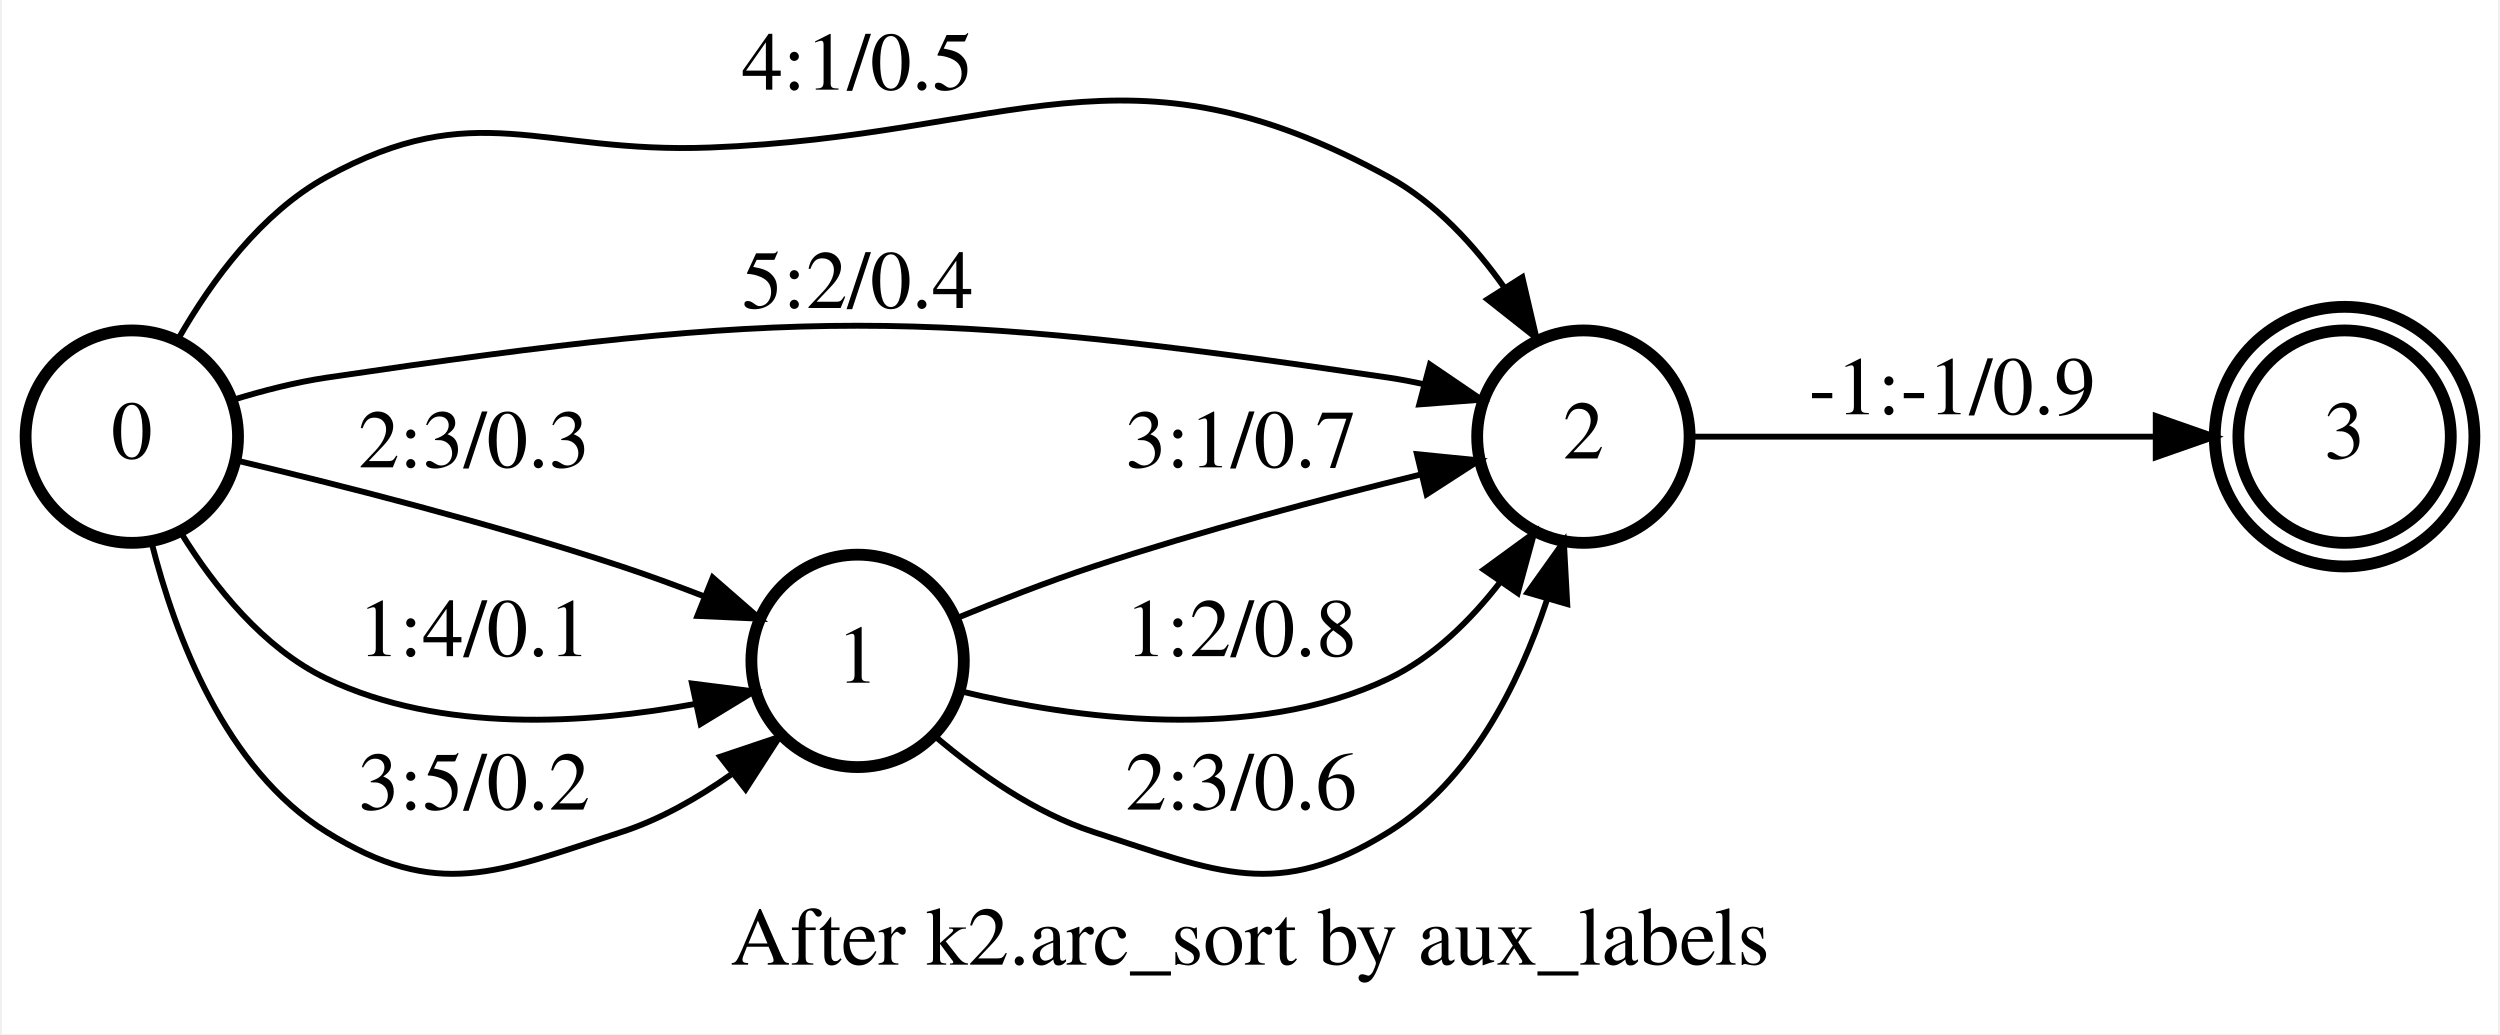
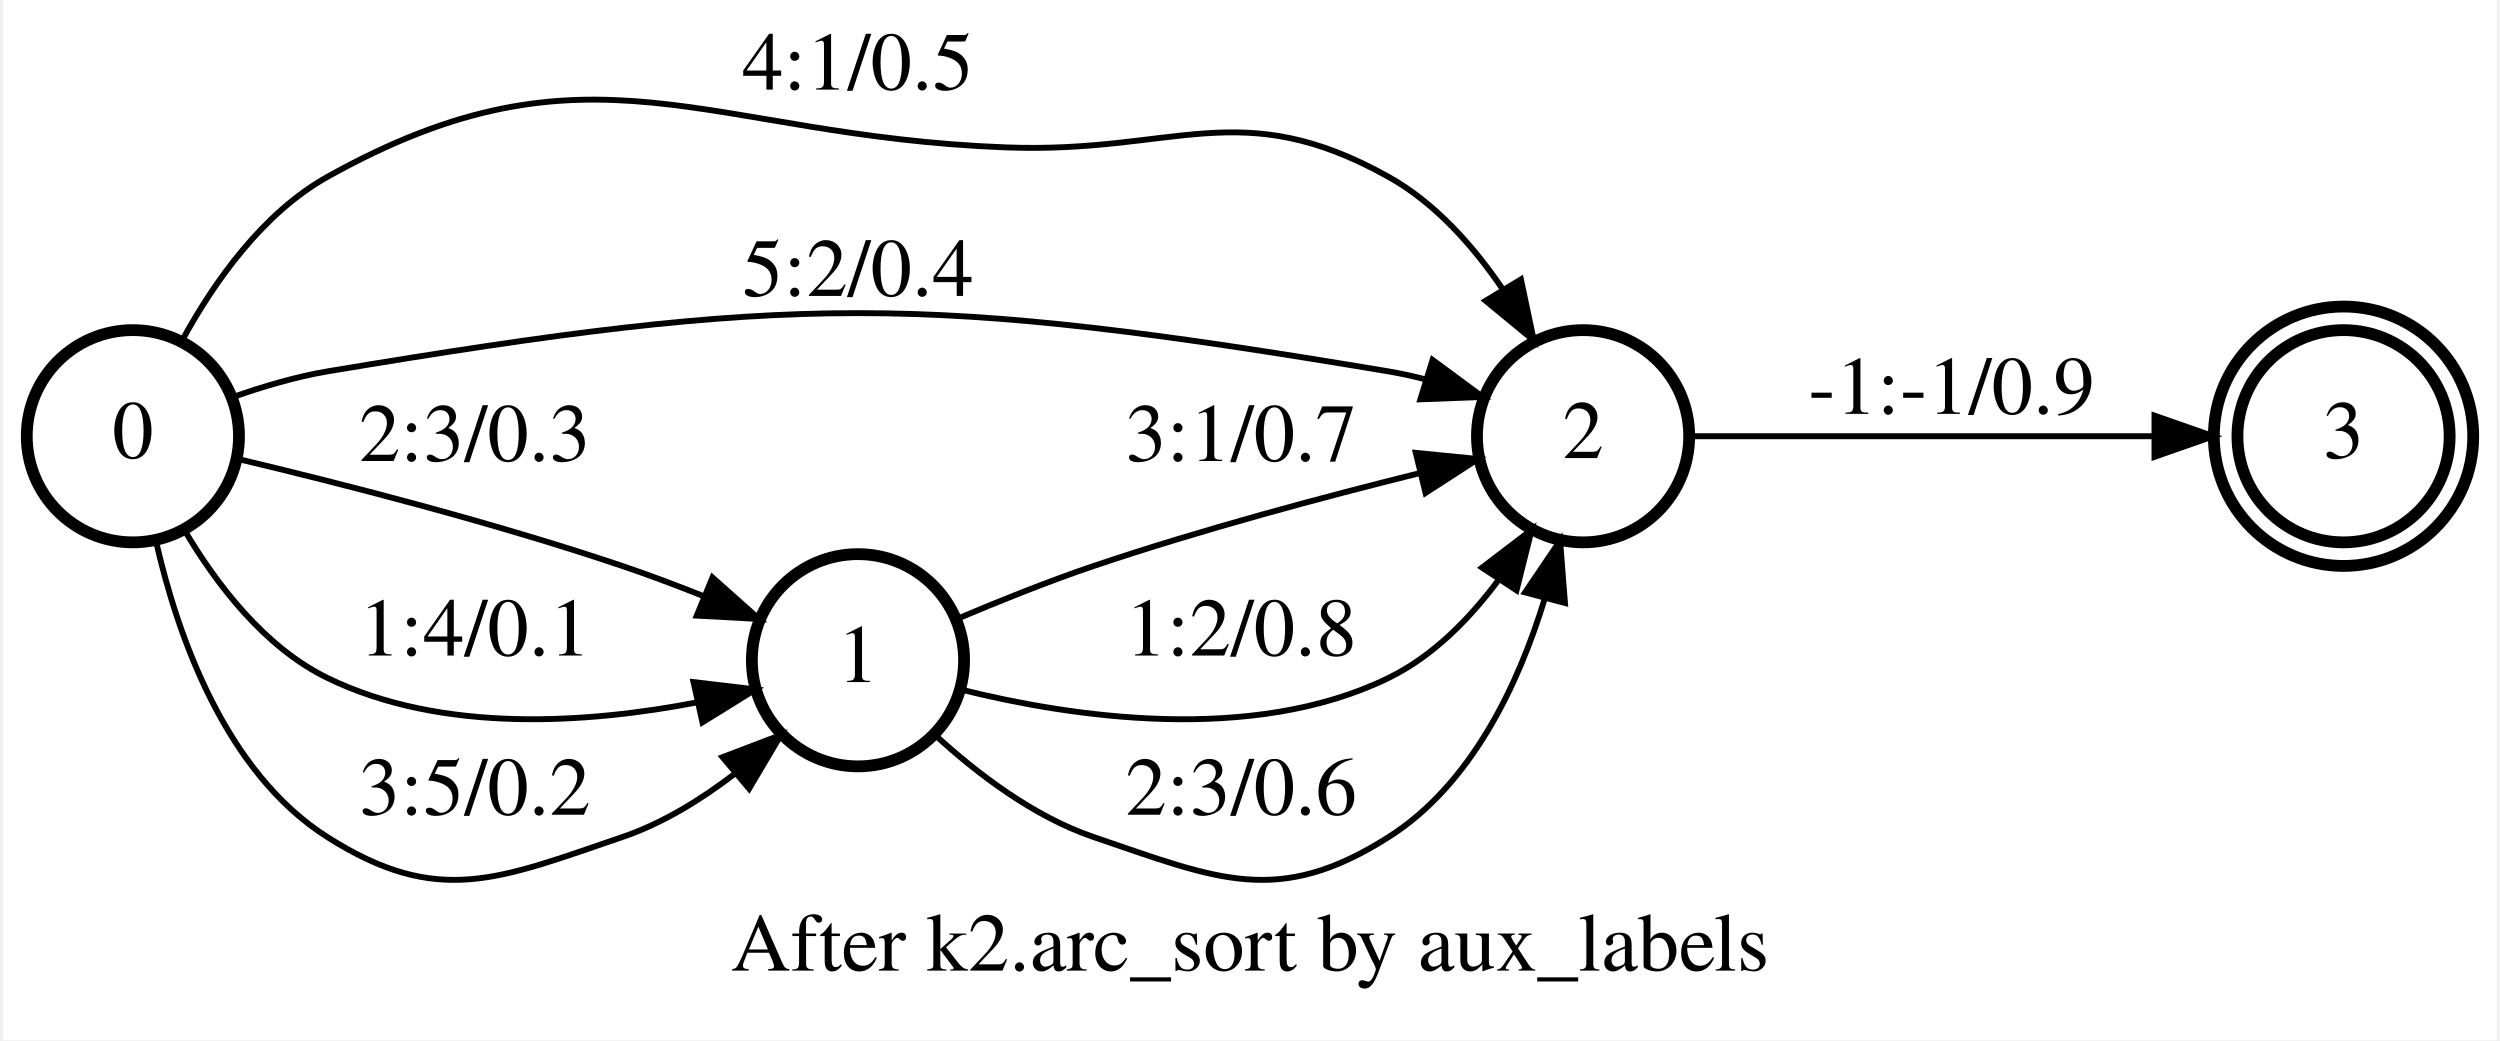
- <svg xmlns="http://www.w3.org/2000/svg" width="423pt" height="175pt" viewBox="0.00 0.00 423.00 175.28">
-   <g id="graph0" class="graph" transform="scale(1 1) rotate(0) translate(4 171.2786)">
-     <polygon fill="#ffffff" stroke="transparent" points="-4,4 -4,-171.279 419,-171.279 419,4 -4,4" />
-     <text text-anchor="middle" x="207.5" y="-7.8" font-family="Times,serif" font-size="14.00" fill="#000000">After k2.arc_sort by aux_labels</text>
+ <svg xmlns="http://www.w3.org/2000/svg" width="423pt" height="176pt" viewBox="0.00 0.00 423.00 176.45">
+   <g id="graph0" class="graph" transform="scale(1 1) rotate(0) translate(4 172.45)">
+     <polygon fill="white" stroke="transparent" points="-4,4 -4,-172.45 419,-172.45 419,4 -4,4" />
+     <text text-anchor="middle" x="207.5" y="-7.8" font-family="Times,serif" font-size="14.00">After k2.arc_sort by aux_labels</text>
    <g id="node1" class="node">
-       <ellipse fill="none" stroke="#000000" stroke-width="2" cx="18" cy="-97.279" rx="18" ry="18" />
-       <text text-anchor="middle" x="18" y="-93.579" font-family="Times,serif" font-size="14.00" fill="#000000">0</text>
+       <ellipse fill="none" stroke="black" stroke-width="2" cx="18" cy="-98.45" rx="18" ry="18" />
+       <text text-anchor="middle" x="18" y="-94.75" font-family="Times,serif" font-size="14.00">0</text>
    </g>
    <g id="node2" class="node">
-       <ellipse fill="none" stroke="#000000" stroke-width="2" cx="264" cy="-97.279" rx="18" ry="18" />
-       <text text-anchor="middle" x="264" y="-93.579" font-family="Times,serif" font-size="14.00" fill="#000000">2</text>
+       <ellipse fill="none" stroke="black" stroke-width="2" cx="264" cy="-98.45" rx="18" ry="18" />
+       <text text-anchor="middle" x="264" y="-94.75" font-family="Times,serif" font-size="14.00">2</text>
    </g>
    <g id="edge1" class="edge">
-       <path fill="none" stroke="#000000" d="M25.95,-113.979C31.523,-123.705 39.951,-135.213 51,-141.279 76.399,-155.221 87.047,-145.167 116,-146.279 167.122,-148.242 186.153,-165.897 231,-141.279 238.941,-136.919 245.529,-129.748 250.676,-122.447" />
-       <polygon fill="#000000" stroke="#000000" points="253.647,-124.297 256.05,-113.979 247.737,-120.546 253.647,-124.297" />
-       <text text-anchor="middle" x="141" y="-156.079" font-family="Times,serif" font-size="14.00" fill="#000000">4:1/0.5</text>
+       <path fill="none" stroke="black" d="M26.35,-114.69C31.7,-124.51 39.95,-136.27 51,-142.45 95.66,-167.39 114.88,-149.41 166,-147.45 194.95,-146.33 205.7,-156.57 231,-142.45 238.94,-138.01 245.44,-130.68 250.45,-123.27" />
+       <polygon fill="black" stroke="black" points="253.46,-125.06 255.65,-114.69 247.47,-121.43 253.46,-125.06" />
+       <text text-anchor="middle" x="141" y="-157.25" font-family="Times,serif" font-size="14.00">4:1/0.5</text>
    </g>
    <g id="edge2" class="edge">
-       <path fill="none" stroke="#000000" d="M35.25,-103.548C40.261,-105.083 45.789,-106.506 51,-107.279 130.136,-119.006 151.864,-119.006 231,-107.279 232.954,-106.989 234.953,-106.608 236.952,-106.164" />
-       <polygon fill="#000000" stroke="#000000" points="237.991,-109.509 246.75,-103.548 236.186,-102.746 237.991,-109.509" />
-       <text text-anchor="middle" x="141" y="-119.079" font-family="Times,serif" font-size="14.00" fill="#000000">5:2/0.4</text>
+       <path fill="none" stroke="black" d="M35.01,-105.11C40.04,-106.88 45.67,-108.55 51,-109.45 129.91,-122.63 152.09,-122.63 231,-109.45 233.08,-109.1 235.21,-108.63 237.33,-108.08" />
+       <polygon fill="black" stroke="black" points="238.47,-111.4 246.99,-105.11 236.4,-104.71 238.47,-111.4" />
+       <text text-anchor="middle" x="141" y="-122.25" font-family="Times,serif" font-size="14.00">5:2/0.4</text>
    </g>
    <g id="node3" class="node">
-       <ellipse fill="none" stroke="#000000" stroke-width="2" cx="141" cy="-59.279" rx="18" ry="18" />
-       <text text-anchor="middle" x="141" y="-55.579" font-family="Times,serif" font-size="14.00" fill="#000000">1</text>
+       <ellipse fill="none" stroke="black" stroke-width="2" cx="141" cy="-60.45" rx="18" ry="18" />
+       <text text-anchor="middle" x="141" y="-56.75" font-family="Times,serif" font-size="14.00">1</text>
    </g>
    <g id="edge3" class="edge">
-       <path fill="none" stroke="#000000" d="M35.67,-93.254C52.599,-89.244 78.782,-82.636 101,-75.279 105.515,-73.783 110.256,-72.043 114.831,-70.273" />
-       <polygon fill="#000000" stroke="#000000" points="116.446,-73.396 124.43,-66.431 113.845,-66.897 116.446,-73.396" />
-       <text text-anchor="middle" x="76" y="-92.079" font-family="Times,serif" font-size="14.00" fill="#000000">2:3/0.3</text>
+       <path fill="none" stroke="black" d="M35.83,-94.59C52.54,-90.62 78.8,-83.94 101,-76.45 105.49,-74.93 110.2,-73.16 114.74,-71.35" />
+       <polygon fill="black" stroke="black" points="116.32,-74.49 124.23,-67.45 113.65,-68.02 116.32,-74.49" />
+       <text text-anchor="middle" x="76" y="-94.25" font-family="Times,serif" font-size="14.00">2:3/0.3</text>
    </g>
    <g id="edge4" class="edge">
-       <path fill="none" stroke="#000000" d="M26.327,-80.987C31.944,-71.901 40.286,-61.408 51,-56.279 70.421,-46.98 94.997,-48.555 113.558,-51.996" />
-       <polygon fill="#000000" stroke="#000000" points="112.933,-55.441 123.444,-54.105 114.394,-48.595 112.933,-55.441" />
-       <text text-anchor="middle" x="76" y="-60.079" font-family="Times,serif" font-size="14.00" fill="#000000">1:4/0.1</text>
+       <path fill="none" stroke="black" d="M26.71,-82.59C32.12,-73.41 40.29,-62.67 51,-57.45 70.49,-47.94 95.34,-49.75 113.82,-53.33" />
+       <polygon fill="black" stroke="black" points="113.1,-56.75 123.62,-55.5 114.62,-49.92 113.1,-56.75" />
+       <text text-anchor="middle" x="76" y="-61.25" font-family="Times,serif" font-size="14.00">1:4/0.1</text>
    </g>
    <g id="edge5" class="edge">
-       <path fill="none" stroke="#000000" d="M21.31,-79.487C25.328,-63.506 33.825,-40.964 51,-30.279 69.868,-18.539 79.862,-23.422 101,-30.279 107.532,-32.398 113.891,-36.027 119.546,-40.016" />
-       <polygon fill="#000000" stroke="#000000" points="117.733,-43.04 127.777,-46.414 122.029,-37.513 117.733,-43.04" />
-       <text text-anchor="middle" x="76" y="-34.079" font-family="Times,serif" font-size="14.00" fill="#000000">3:5/0.2</text>
+       <path fill="none" stroke="black" d="M21.9,-80.73C25.59,-64.51 33.7,-41.42 51,-30.45 69.76,-18.54 79.96,-23.29 101,-30.45 107.85,-32.77 114.43,-36.84 120.17,-41.25" />
+       <polygon fill="black" stroke="black" points="118.02,-44.01 127.93,-47.78 122.53,-38.66 118.02,-44.01" />
+       <text text-anchor="middle" x="76" y="-34.25" font-family="Times,serif" font-size="14.00">3:5/0.2</text>
    </g>
    <g id="node4" class="node">
-       <ellipse fill="none" stroke="#000000" stroke-width="2" cx="393" cy="-97.279" rx="18" ry="18" />
-       <ellipse fill="none" stroke="#000000" stroke-width="2" cx="393" cy="-97.279" rx="22" ry="22" />
-       <text text-anchor="middle" x="393" y="-93.579" font-family="Times,serif" font-size="14.00" fill="#000000">3</text>
+       <ellipse fill="none" stroke="black" stroke-width="2" cx="393" cy="-98.45" rx="18" ry="18" />
+       <ellipse fill="none" stroke="black" stroke-width="2" cx="393" cy="-98.45" rx="22" ry="22" />
+       <text text-anchor="middle" x="393" y="-94.75" font-family="Times,serif" font-size="14.00">3</text>
    </g>
    <g id="edge9" class="edge">
-       <path fill="none" stroke="#000000" d="M282.209,-97.279C302.628,-97.279 336.127,-97.279 360.953,-97.279" />
-       <polygon fill="#000000" stroke="#000000" points="360.998,-100.779 370.998,-97.279 360.998,-93.779 360.998,-100.779" />
-       <text text-anchor="middle" x="326.5" y="-101.079" font-family="Times,serif" font-size="14.00" fill="#000000">-1:-1/0.9</text>
+       <path fill="none" stroke="black" d="M282.13,-98.45C302.27,-98.45 336.1,-98.45 360.91,-98.45" />
+       <polygon fill="black" stroke="black" points="360.93,-101.95 370.93,-98.45 360.93,-94.95 360.93,-101.95" />
+       <text text-anchor="middle" x="326.5" y="-102.25" font-family="Times,serif" font-size="14.00">-1:-1/0.9</text>
    </g>
    <g id="edge6" class="edge">
-       <path fill="none" stroke="#000000" d="M157.57,-66.431C164.706,-69.374 173.19,-72.692 181,-75.279 199.226,-81.314 220.12,-86.845 236.385,-90.852" />
-       <polygon fill="#000000" stroke="#000000" points="235.788,-94.308 246.33,-93.254 237.432,-87.504 235.788,-94.308" />
-       <text text-anchor="middle" x="206" y="-92.079" font-family="Times,serif" font-size="14.00" fill="#000000">3:1/0.7</text>
+       <path fill="none" stroke="black" d="M157.77,-67.45C164.8,-70.43 173.23,-73.82 181,-76.45 199.21,-82.6 220.15,-88.19 236.31,-92.2" />
+       <polygon fill="black" stroke="black" points="235.62,-95.63 246.17,-94.59 237.28,-88.83 235.62,-95.63" />
+       <text text-anchor="middle" x="206" y="-94.25" font-family="Times,serif" font-size="14.00">3:1/0.7</text>
    </g>
    <g id="edge7" class="edge">
-       <path fill="none" stroke="#000000" d="M158.556,-54.105C177.443,-49.552 207.875,-45.206 231,-56.279 238.533,-59.886 244.894,-66.144 249.959,-72.7" />
-       <polygon fill="#000000" stroke="#000000" points="247.115,-74.741 255.673,-80.987 252.878,-70.767 247.115,-74.741" />
-       <text text-anchor="middle" x="206" y="-60.079" font-family="Times,serif" font-size="14.00" fill="#000000">1:2/0.8</text>
+       <path fill="none" stroke="black" d="M158.38,-55.5C176.99,-50.85 207.8,-46.12 231,-57.45 238.53,-61.12 244.81,-67.52 249.75,-74.19" />
+       <polygon fill="black" stroke="black" points="246.86,-76.16 255.29,-82.59 252.71,-72.31 246.86,-76.16" />
+       <text text-anchor="middle" x="206" y="-61.25" font-family="Times,serif" font-size="14.00">1:2/0.8</text>
    </g>
    <g id="edge8" class="edge">
-       <path fill="none" stroke="#000000" d="M154.223,-46.414C161.495,-40.245 171.046,-33.507 181,-30.279 202.138,-23.422 212.132,-18.539 231,-30.279 244.82,-38.877 253.022,-55.153 257.791,-69.51" />
-       <polygon fill="#000000" stroke="#000000" points="254.539,-70.86 260.69,-79.487 261.261,-68.908 254.539,-70.86" />
-       <text text-anchor="middle" x="206" y="-34.079" font-family="Times,serif" font-size="14.00" fill="#000000">2:3/0.6</text>
+       <path fill="none" stroke="black" d="M154.07,-47.78C161.2,-41.23 170.81,-33.91 181,-30.45 202.04,-23.29 212.24,-18.54 231,-30.45 245.05,-39.36 253.05,-56.28 257.53,-71.01" />
+       <polygon fill="black" stroke="black" points="254.16,-71.96 260.1,-80.73 260.93,-70.16 254.16,-71.96" />
+       <text text-anchor="middle" x="206" y="-34.25" font-family="Times,serif" font-size="14.00">2:3/0.6</text>
    </g>
  </g>
</svg>
